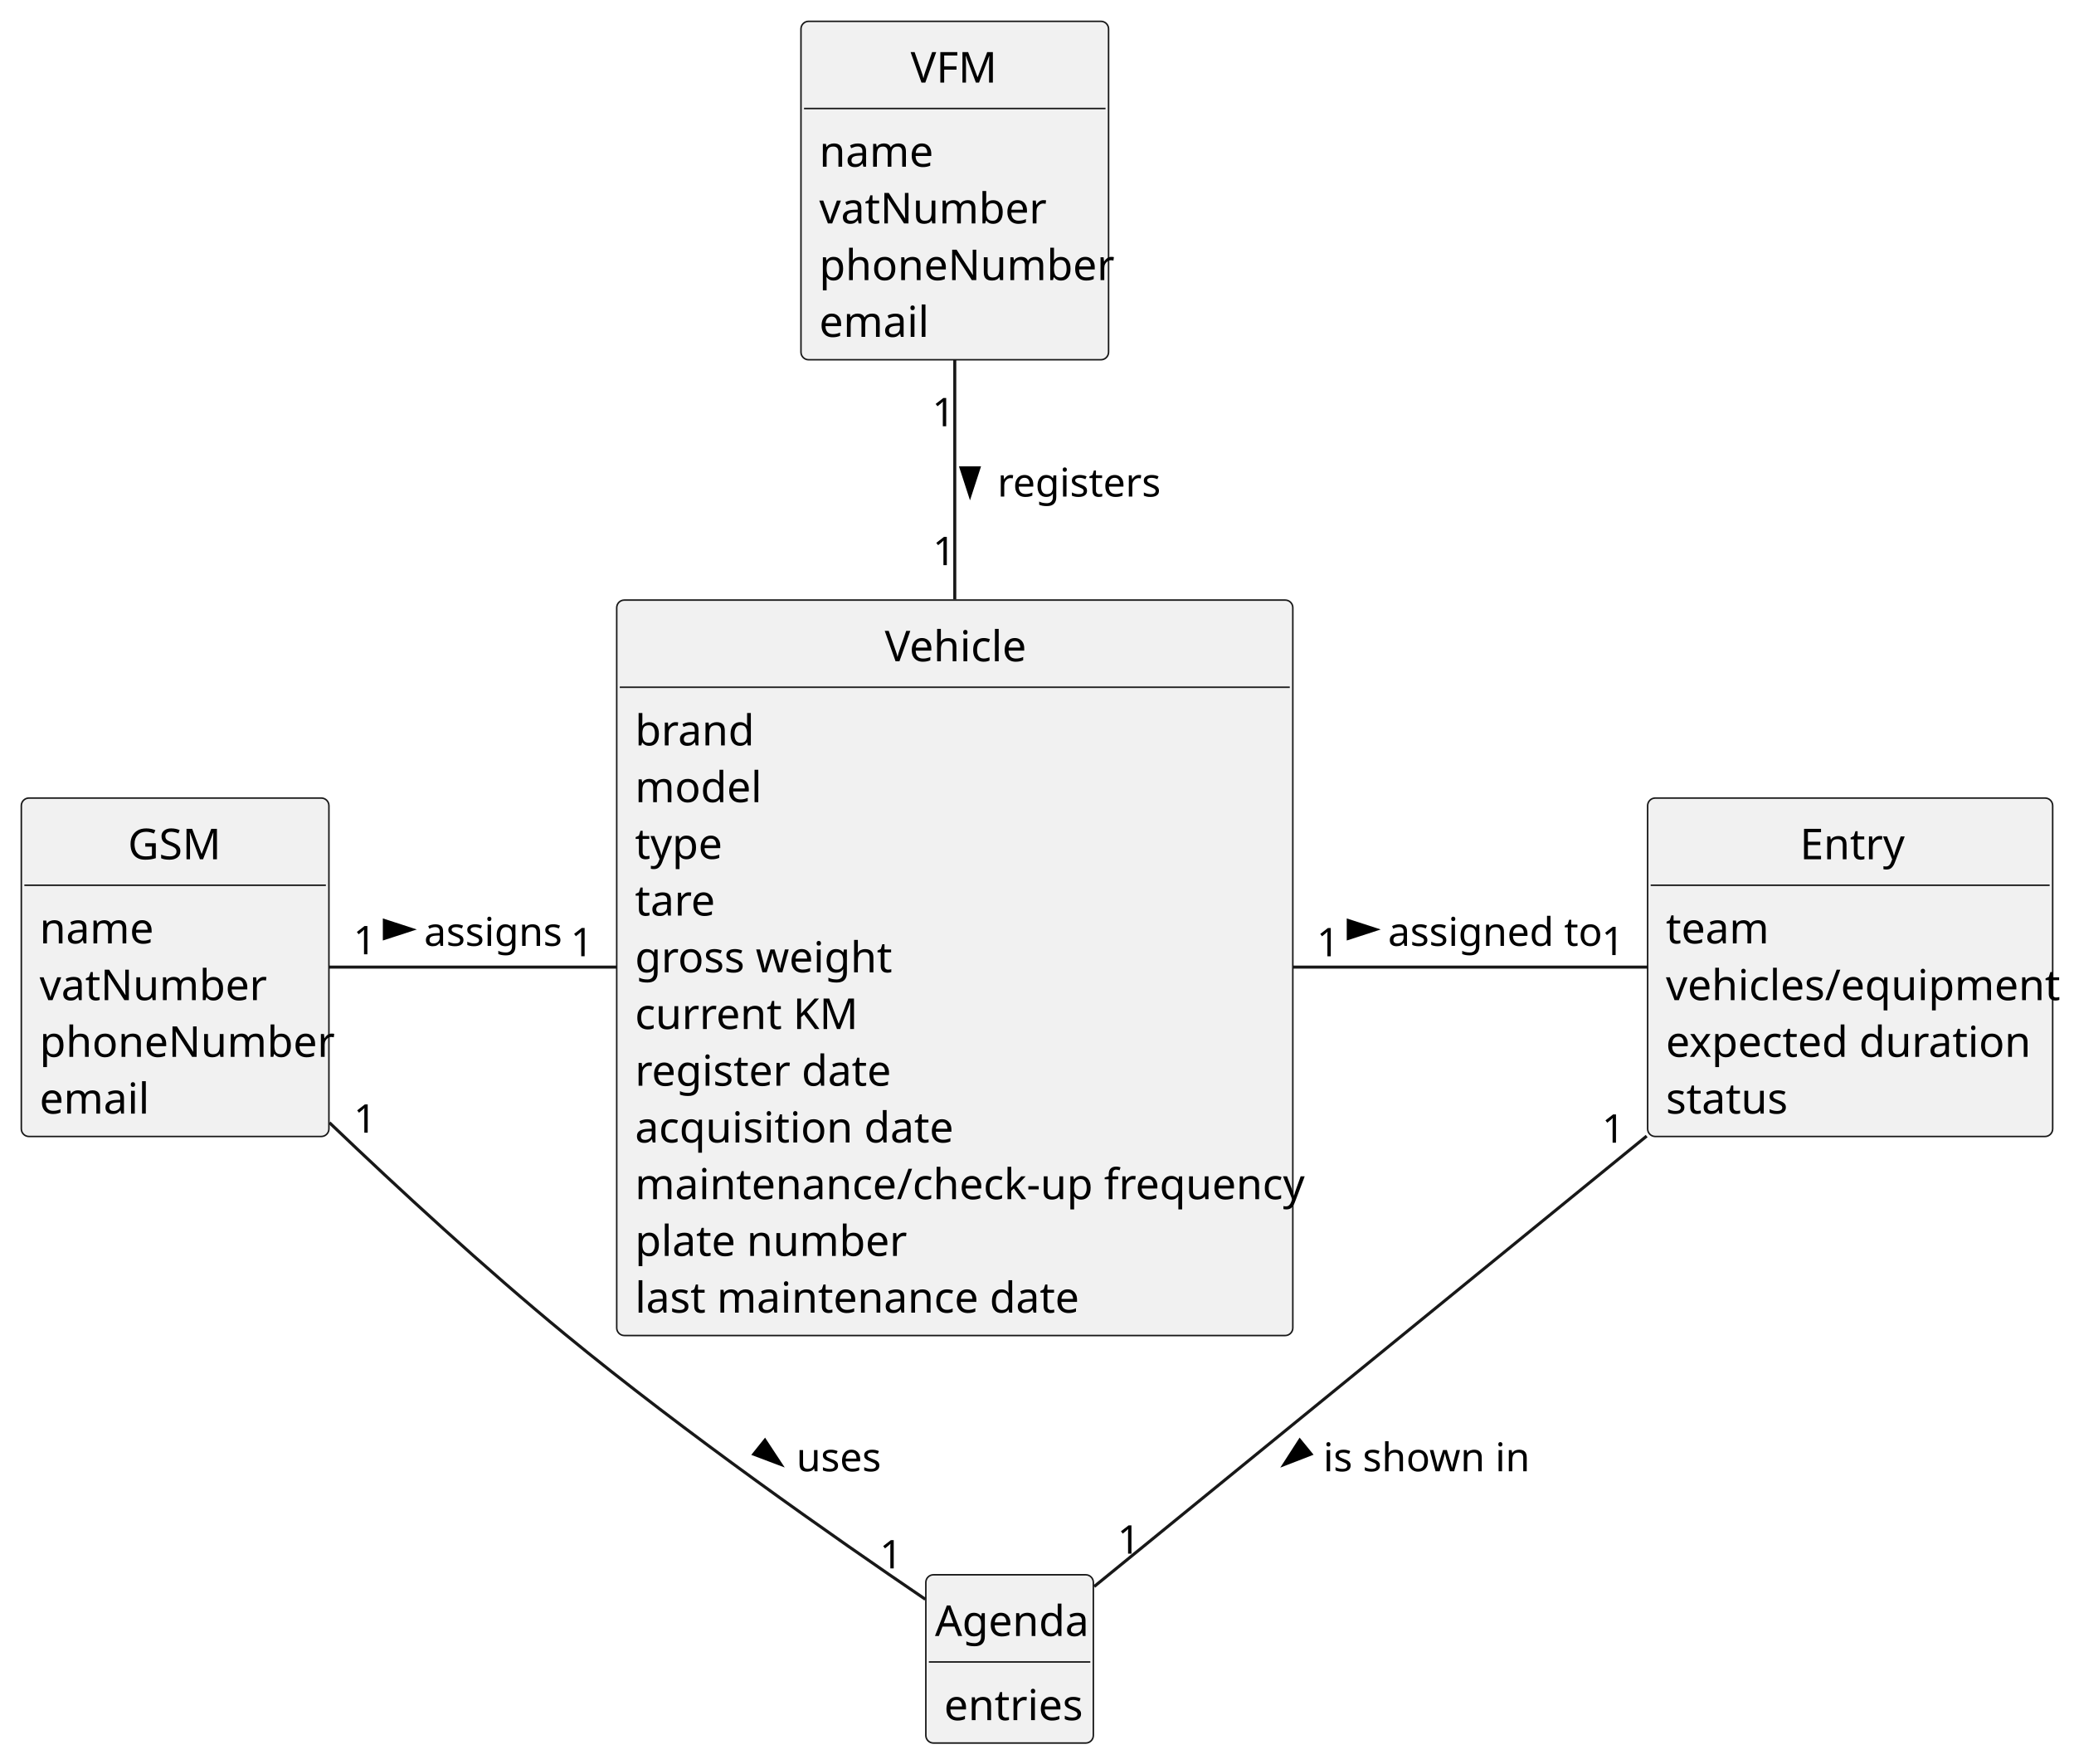
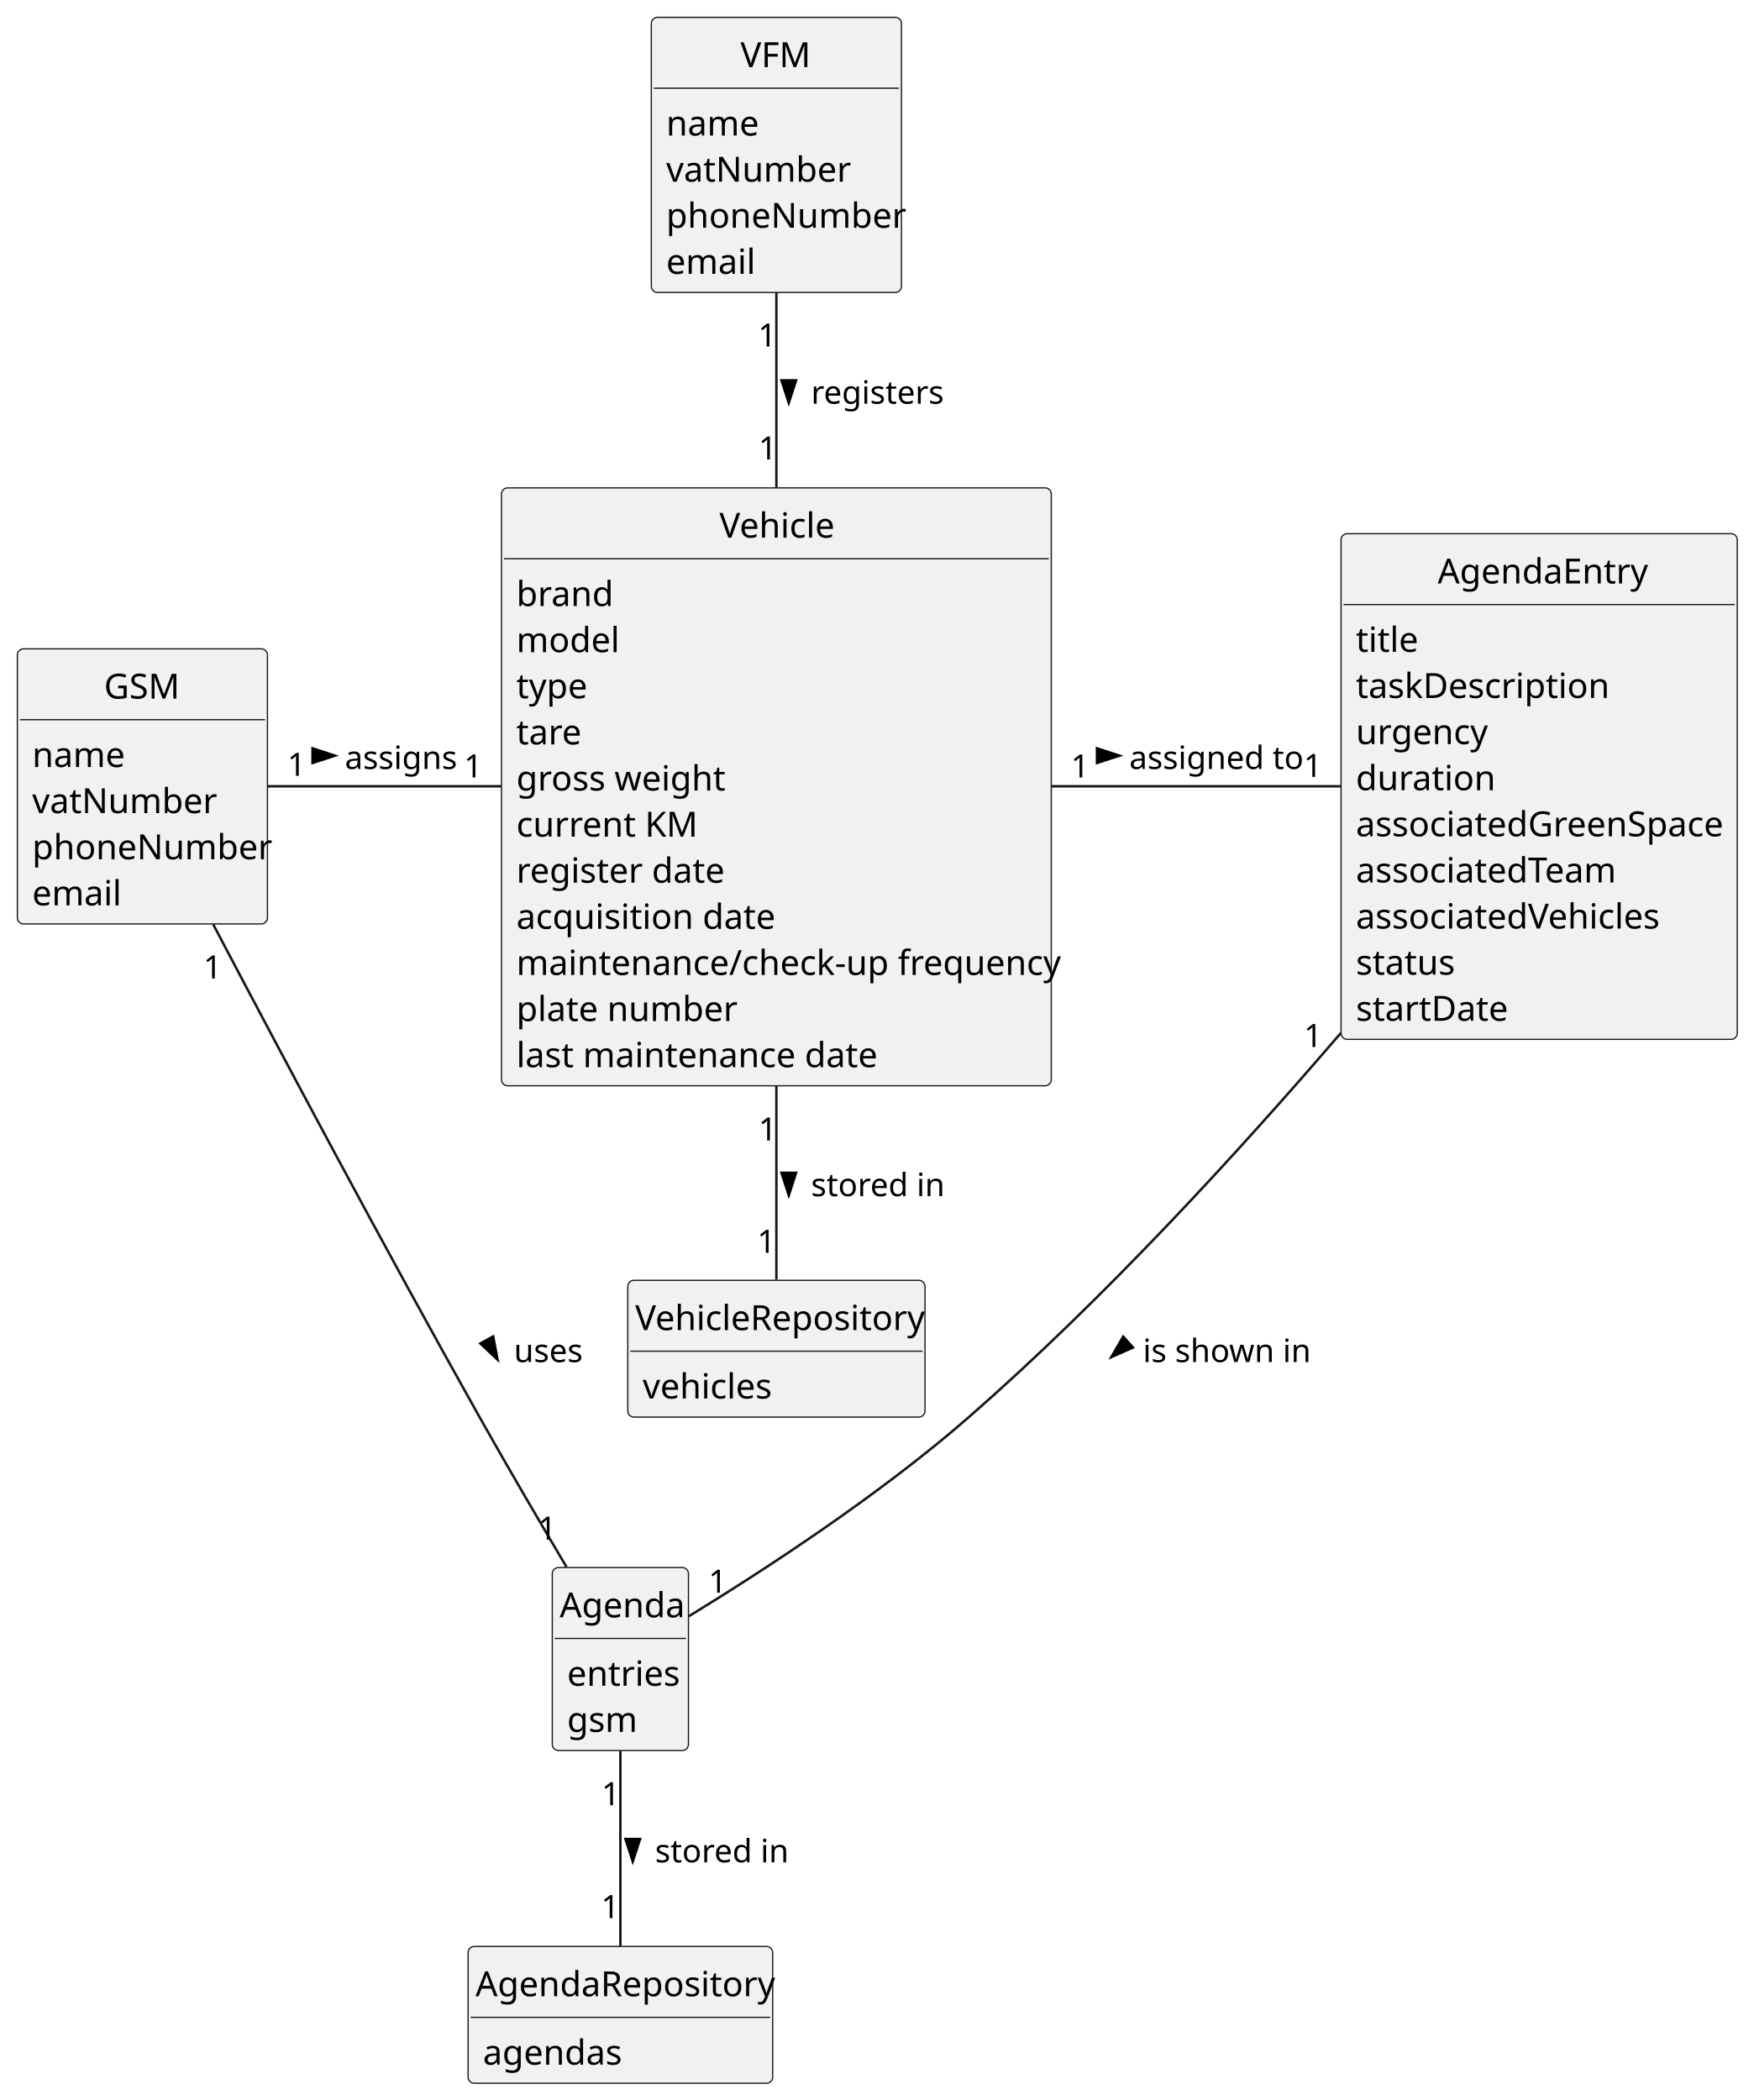
- <svg xmlns="http://www.w3.org/2000/svg" contentStyleType="text/css" height="579px" preserveAspectRatio="none" style="width:681px;height:579px;background:#FFFFFF;" version="1.1" viewBox="0 0 681 579" width="681px" zoomAndPan="magnify">
+ <svg xmlns="http://www.w3.org/2000/svg" contentStyleType="text/css" height="848px" preserveAspectRatio="none" style="width:708px;height:848px;background:#FFFFFF;" version="1.1" viewBox="0 0 708 848" width="708px" zoomAndPan="magnify">
  <defs />
  <g>
    <g id="elem_GSM">
      <rect codeLine="18" fill="#F1F1F1" height="111.106" id="GSM" rx="2.5" ry="2.5" style="stroke:#181818;stroke-width:0.5;" width="101" x="7" y="262" />
      <text fill="#000000" font-family="sans-serif" font-size="14" lengthAdjust="spacing" textLength="31" x="42" y="282.107">GSM</text>
      <line style="stroke:#181818;stroke-width:0.5;" x1="8" x2="107" y1="290.621" y2="290.621" />
      <text fill="#000000" font-family="sans-serif" font-size="14" lengthAdjust="spacing" textLength="35" x="13" y="309.728">name</text>
      <text fill="#000000" font-family="sans-serif" font-size="14" lengthAdjust="spacing" textLength="68" x="13" y="328.35">vatNumber</text>
      <text fill="#000000" font-family="sans-serif" font-size="14" lengthAdjust="spacing" textLength="89" x="13" y="346.971">phoneNumber</text>
      <text fill="#000000" font-family="sans-serif" font-size="14" lengthAdjust="spacing" textLength="33" x="13" y="365.592">email</text>
    </g>
    <g id="elem_VFM">
      <rect codeLine="25" fill="#F1F1F1" height="111.106" id="VFM" rx="2.5" ry="2.5" style="stroke:#181818;stroke-width:0.5;" width="101" x="263" y="7" />
      <text fill="#000000" font-family="sans-serif" font-size="14" lengthAdjust="spacing" textLength="29" x="299" y="27.107">VFM</text>
      <line style="stroke:#181818;stroke-width:0.5;" x1="264" x2="363" y1="35.621" y2="35.621" />
      <text fill="#000000" font-family="sans-serif" font-size="14" lengthAdjust="spacing" textLength="35" x="269" y="54.728">name</text>
      <text fill="#000000" font-family="sans-serif" font-size="14" lengthAdjust="spacing" textLength="68" x="269" y="73.35">vatNumber</text>
      <text fill="#000000" font-family="sans-serif" font-size="14" lengthAdjust="spacing" textLength="89" x="269" y="91.971">phoneNumber</text>
      <text fill="#000000" font-family="sans-serif" font-size="14" lengthAdjust="spacing" textLength="33" x="269" y="110.592">email</text>
    </g>
    <g id="elem_Vehicle">
      <rect codeLine="32" fill="#F1F1F1" height="241.453" id="Vehicle" rx="2.5" ry="2.5" style="stroke:#181818;stroke-width:0.5;" width="222" x="202.5" y="197" />
      <text fill="#000000" font-family="sans-serif" font-size="14" lengthAdjust="spacing" textLength="46" x="290.5" y="217.107">Vehicle</text>
      <line style="stroke:#181818;stroke-width:0.5;" x1="203.5" x2="423.5" y1="225.621" y2="225.621" />
      <text fill="#000000" font-family="sans-serif" font-size="14" lengthAdjust="spacing" textLength="37" x="208.5" y="244.728">brand</text>
      <text fill="#000000" font-family="sans-serif" font-size="14" lengthAdjust="spacing" textLength="38" x="208.5" y="263.35">model</text>
      <text fill="#000000" font-family="sans-serif" font-size="14" lengthAdjust="spacing" textLength="27" x="208.5" y="281.971">type</text>
      <text fill="#000000" font-family="sans-serif" font-size="14" lengthAdjust="spacing" textLength="25" x="208.5" y="300.592">tare</text>
      <text fill="#000000" font-family="sans-serif" font-size="14" lengthAdjust="spacing" textLength="79" x="208.5" y="319.213">gross weight</text>
      <text fill="#000000" font-family="sans-serif" font-size="14" lengthAdjust="spacing" textLength="69" x="208.5" y="337.834">current KM</text>
      <text fill="#000000" font-family="sans-serif" font-size="14" lengthAdjust="spacing" textLength="80" x="208.5" y="356.455">register date</text>
      <text fill="#000000" font-family="sans-serif" font-size="14" lengthAdjust="spacing" textLength="99" x="208.5" y="375.076">acquisition date</text>
      <text fill="#000000" font-family="sans-serif" font-size="14" lengthAdjust="spacing" textLength="210" x="208.5" y="393.697">maintenance/check-up frequency</text>
      <text fill="#000000" font-family="sans-serif" font-size="14" lengthAdjust="spacing" textLength="83" x="208.5" y="412.318">plate number</text>
      <text fill="#000000" font-family="sans-serif" font-size="14" lengthAdjust="spacing" textLength="139" x="208.5" y="430.94">last maintenance date</text>
    </g>
-     <g id="elem_Entry">
-       <rect codeLine="46" fill="#F1F1F1" height="111.106" id="Entry" rx="2.5" ry="2.5" style="stroke:#181818;stroke-width:0.5;" width="133" x="541" y="262" />
-       <text fill="#000000" font-family="sans-serif" font-size="14" lengthAdjust="spacing" textLength="33" x="591" y="282.107">Entry</text>
-       <line style="stroke:#181818;stroke-width:0.5;" x1="542" x2="673" y1="290.621" y2="290.621" />
-       <text fill="#000000" font-family="sans-serif" font-size="14" lengthAdjust="spacing" textLength="31" x="547" y="309.728">team</text>
-       <text fill="#000000" font-family="sans-serif" font-size="14" lengthAdjust="spacing" textLength="121" x="547" y="328.35">vehicles/equipment</text>
-       <text fill="#000000" font-family="sans-serif" font-size="14" lengthAdjust="spacing" textLength="113" x="547" y="346.971">expected duration</text>
-       <text fill="#000000" font-family="sans-serif" font-size="14" lengthAdjust="spacing" textLength="38" x="547" y="365.592">status</text>
+     <g id="elem_VehicleRepository">
+       <rect codeLine="46" fill="#F1F1F1" height="55.242" id="VehicleRepository" rx="2.5" ry="2.5" style="stroke:#181818;stroke-width:0.5;" width="120" x="253.5" y="517" />
+       <text fill="#000000" font-family="sans-serif" font-size="14" lengthAdjust="spacing" textLength="114" x="256.5" y="537.107">VehicleRepository</text>
+       <line style="stroke:#181818;stroke-width:0.5;" x1="254.5" x2="372.5" y1="545.621" y2="545.621" />
+       <text fill="#000000" font-family="sans-serif" font-size="14" lengthAdjust="spacing" textLength="51" x="259.5" y="564.729">vehicles</text>
+     </g>
+     <g id="elem_AgendaEntry">
+       <rect codeLine="50" fill="#F1F1F1" height="204.211" id="AgendaEntry" rx="2.5" ry="2.5" style="stroke:#181818;stroke-width:0.5;" width="160" x="541.5" y="215.5" />
+       <text fill="#000000" font-family="sans-serif" font-size="14" lengthAdjust="spacing" textLength="82" x="580.5" y="235.607">AgendaEntry</text>
+       <line style="stroke:#181818;stroke-width:0.5;" x1="542.5" x2="700.5" y1="244.121" y2="244.121" />
+       <text fill="#000000" font-family="sans-serif" font-size="14" lengthAdjust="spacing" textLength="22" x="547.5" y="263.228">title</text>
+       <text fill="#000000" font-family="sans-serif" font-size="14" lengthAdjust="spacing" textLength="97" x="547.5" y="281.85">taskDescription</text>
+       <text fill="#000000" font-family="sans-serif" font-size="14" lengthAdjust="spacing" textLength="51" x="547.5" y="300.471">urgency</text>
+       <text fill="#000000" font-family="sans-serif" font-size="14" lengthAdjust="spacing" textLength="52" x="547.5" y="319.092">duration</text>
+       <text fill="#000000" font-family="sans-serif" font-size="14" lengthAdjust="spacing" textLength="148" x="547.5" y="337.713">associatedGreenSpace</text>
+       <text fill="#000000" font-family="sans-serif" font-size="14" lengthAdjust="spacing" textLength="104" x="547.5" y="356.334">associatedTeam</text>
+       <text fill="#000000" font-family="sans-serif" font-size="14" lengthAdjust="spacing" textLength="121" x="547.5" y="374.955">associatedVehicles</text>
+       <text fill="#000000" font-family="sans-serif" font-size="14" lengthAdjust="spacing" textLength="38" x="547.5" y="393.576">status</text>
+       <text fill="#000000" font-family="sans-serif" font-size="14" lengthAdjust="spacing" textLength="58" x="547.5" y="412.197">startDate</text>
    </g>
    <g id="elem_Agenda">
-       <rect codeLine="53" fill="#F1F1F1" height="55.242" id="Agenda" rx="2.5" ry="2.5" style="stroke:#181818;stroke-width:0.5;" width="55" x="304" y="517" />
-       <text fill="#000000" font-family="sans-serif" font-size="14" lengthAdjust="spacing" textLength="49" x="307" y="537.107">Agenda</text>
-       <line style="stroke:#181818;stroke-width:0.5;" x1="305" x2="358" y1="545.621" y2="545.621" />
-       <text fill="#000000" font-family="sans-serif" font-size="14" lengthAdjust="spacing" textLength="43" x="310" y="564.729">entries</text>
+       <rect codeLine="62" fill="#F1F1F1" height="73.863" id="Agenda" rx="2.5" ry="2.5" style="stroke:#181818;stroke-width:0.5;" width="55" x="223" y="633" />
+       <text fill="#000000" font-family="sans-serif" font-size="14" lengthAdjust="spacing" textLength="49" x="226" y="653.107">Agenda</text>
+       <line style="stroke:#181818;stroke-width:0.5;" x1="224" x2="277" y1="661.621" y2="661.621" />
+       <text fill="#000000" font-family="sans-serif" font-size="14" lengthAdjust="spacing" textLength="43" x="229" y="680.729">entries</text>
+       <text fill="#000000" font-family="sans-serif" font-size="14" lengthAdjust="spacing" textLength="26" x="229" y="699.35">gsm</text>
+     </g>
+     <g id="elem_AgendaRepository">
+       <rect codeLine="67" fill="#F1F1F1" height="55.242" id="AgendaRepository" rx="2.5" ry="2.5" style="stroke:#181818;stroke-width:0.5;" width="123" x="189" y="786" />
+       <text fill="#000000" font-family="sans-serif" font-size="14" lengthAdjust="spacing" textLength="117" x="192" y="806.107">AgendaRepository</text>
+       <line style="stroke:#181818;stroke-width:0.5;" x1="190" x2="311" y1="814.621" y2="814.621" />
+       <text fill="#000000" font-family="sans-serif" font-size="14" lengthAdjust="spacing" textLength="55" x="195" y="833.729">agendas</text>
    </g>
    <g id="link_VFM_Vehicle">
-       <path codeLine="63" d="M313.5,118.09 C313.5,141.26 313.5,169.24 313.5,196.8 " fill="none" id="VFM-Vehicle" style="stroke:#181818;stroke-width:1.0;" />
+       <path codeLine="77" d="M313.5,118.09 C313.5,141.26 313.5,169.24 313.5,196.8 " fill="none" id="VFM-Vehicle" style="stroke:#181818;stroke-width:1.0;" />
      <polygon fill="#000000" points="318.5,162.645,321.439,153.6,315.561,153.6,318.5,162.645" style="stroke:#000000;stroke-width:1.0;" />
      <text fill="#000000" font-family="sans-serif" font-size="13" lengthAdjust="spacing" textLength="50" x="327.5" y="163.028">registers</text>
      <text fill="#000000" font-family="sans-serif" font-size="13" lengthAdjust="spacing" textLength="7" x="306.073" y="139.941">1</text>
      <text fill="#000000" font-family="sans-serif" font-size="13" lengthAdjust="spacing" textLength="7" x="306.276" y="185.546">1</text>
    </g>
    <g id="link_GSM_Vehicle">
-       <path codeLine="64" d="M108.08,317.5 C135.11,317.5 169.52,317.5 202.41,317.5 " fill="none" id="GSM-Vehicle" style="stroke:#181818;stroke-width:1.0;" />
+       <path codeLine="78" d="M108.08,317.5 C135.11,317.5 169.52,317.5 202.41,317.5 " fill="none" id="GSM-Vehicle" style="stroke:#181818;stroke-width:1.0;" />
      <polygon fill="#000000" points="135.25,305.146,126.205,302.207,126.205,308.084,135.25,305.146" style="stroke:#000000;stroke-width:1.0;" />
      <text fill="#000000" font-family="sans-serif" font-size="13" lengthAdjust="spacing" textLength="45" x="139.25" y="310.528">assigns</text>
      <text fill="#000000" font-family="sans-serif" font-size="13" lengthAdjust="spacing" textLength="7" x="116.023" y="313.293">1</text>
      <text fill="#000000" font-family="sans-serif" font-size="13" lengthAdjust="spacing" textLength="7" x="187.353" y="313.925">1</text>
    </g>
-     <g id="link_Vehicle_Entry">
-       <path codeLine="65" d="M424.65,317.5 C463.84,317.5 506.65,317.5 540.98,317.5 " fill="none" id="Vehicle-Entry" style="stroke:#181818;stroke-width:1.0;" />
-       <polygon fill="#000000" points="451.75,305.146,442.705,302.207,442.705,308.084,451.75,305.146" style="stroke:#000000;stroke-width:1.0;" />
-       <text fill="#000000" font-family="sans-serif" font-size="13" lengthAdjust="spacing" textLength="67" x="455.75" y="310.528">assigned to</text>
-       <text fill="#000000" font-family="sans-serif" font-size="13" lengthAdjust="spacing" textLength="7" x="432.353" y="313.952">1</text>
-       <text fill="#000000" font-family="sans-serif" font-size="13" lengthAdjust="spacing" textLength="7" x="525.884" y="313.556">1</text>
+     <g id="link_Vehicle_AgendaEntry">
+       <path codeLine="79" d="M424.7,317.5 C463.29,317.5 505.79,317.5 541.38,317.5 " fill="none" id="Vehicle-AgendaEntry" style="stroke:#181818;stroke-width:1.0;" />
+       <polygon fill="#000000" points="452,305.146,442.955,302.207,442.955,308.084,452,305.146" style="stroke:#000000;stroke-width:1.0;" />
+       <text fill="#000000" font-family="sans-serif" font-size="13" lengthAdjust="spacing" textLength="67" x="456" y="310.528">assigned to</text>
+       <text fill="#000000" font-family="sans-serif" font-size="13" lengthAdjust="spacing" textLength="7" x="432.406" y="313.952">1</text>
+       <text fill="#000000" font-family="sans-serif" font-size="13" lengthAdjust="spacing" textLength="7" x="526.41" y="313.722">1</text>
+     </g>
+     <g id="link_Vehicle_VehicleRepository">
+       <path codeLine="80" d="M313.5,438.25 C313.5,467.84 313.5,496.77 313.5,516.78 " fill="none" id="Vehicle-VehicleRepository" style="stroke:#181818;stroke-width:1.0;" />
+       <polygon fill="#000000" points="318.5,482.646,321.439,473.6,315.561,473.6,318.5,482.646" style="stroke:#000000;stroke-width:1.0;" />
+       <text fill="#000000" font-family="sans-serif" font-size="13" lengthAdjust="spacing" textLength="50" x="327.5" y="483.028">stored in</text>
+       <text fill="#000000" font-family="sans-serif" font-size="13" lengthAdjust="spacing" textLength="7" x="306.276" y="460.553">1</text>
+       <text fill="#000000" font-family="sans-serif" font-size="13" lengthAdjust="spacing" textLength="7" x="305.734" y="505.89">1</text>
    </g>
    <g id="link_GSM_Agenda">
-       <path codeLine="66" d="M108.17,368.57 C131.17,390.56 159.09,416.27 185.5,438 C225.11,470.58 273.89,504.72 303.83,525.04 " fill="none" id="GSM-Agenda" style="stroke:#181818;stroke-width:1.0;" />
-       <polygon fill="#000000" points="256.405,480.768,251.176,472.824,247.505,477.414,256.405,480.768" style="stroke:#000000;stroke-width:1.0;" />
-       <text fill="#000000" font-family="sans-serif" font-size="13" lengthAdjust="spacing" textLength="28" x="261.5" y="483.028">uses</text>
-       <text fill="#000000" font-family="sans-serif" font-size="13" lengthAdjust="spacing" textLength="7" x="116.126" y="371.864">1</text>
-       <text fill="#000000" font-family="sans-serif" font-size="13" lengthAdjust="spacing" textLength="7" x="288.843" y="514.91">1</text>
+       <path codeLine="81" d="M86.07,373.23 C113.19,424.8 155.34,504.07 193.5,572 C204.88,592.26 218,614.65 228.78,632.8 " fill="none" id="GSM-Agenda" style="stroke:#181818;stroke-width:1.0;" />
+       <polygon fill="#000000" points="200.909,549.027,199.126,539.685,193.976,542.517,200.909,549.027" style="stroke:#000000;stroke-width:1.0;" />
+       <text fill="#000000" font-family="sans-serif" font-size="13" lengthAdjust="spacing" textLength="28" x="207.5" y="550.028">uses</text>
+       <text fill="#000000" font-family="sans-serif" font-size="13" lengthAdjust="spacing" textLength="7" x="82.125" y="395.098">1</text>
+       <text fill="#000000" font-family="sans-serif" font-size="13" lengthAdjust="spacing" textLength="7" x="217.288" y="621.726">1</text>
    </g>
-     <g id="link_Entry_Agenda">
-       <path codeLine="67" d="M540.69,372.97 C482.62,420.31 401.39,486.53 359.28,520.86 " fill="none" id="Entry-Agenda" style="stroke:#181818;stroke-width:1.0;" />
-       <polygon fill="#000000" points="421.625,480.805,430.492,477.368,426.778,472.812,421.625,480.805" style="stroke:#000000;stroke-width:1.0;" />
-       <text fill="#000000" font-family="sans-serif" font-size="13" lengthAdjust="spacing" textLength="65" x="434.5" y="483.028">is shown in</text>
-       <text fill="#000000" font-family="sans-serif" font-size="13" lengthAdjust="spacing" textLength="7" x="526" y="375.146">1</text>
-       <text fill="#000000" font-family="sans-serif" font-size="13" lengthAdjust="spacing" textLength="7" x="366.904" y="510.06">1</text>
+     <g id="link_AgendaEntry_Agenda">
+       <path codeLine="82" d="M541.46,417.08 C499.31,466.19 445.3,524.97 391.5,572 C354.92,603.97 307.55,634.67 278.1,652.68 " fill="none" id="AgendaEntry-Agenda" style="stroke:#181818;stroke-width:1.0;" />
+       <polygon fill="#000000" points="448.774,547.979,457.474,544.139,453.555,539.758,448.774,547.979" style="stroke:#000000;stroke-width:1.0;" />
+       <text fill="#000000" font-family="sans-serif" font-size="13" lengthAdjust="spacing" textLength="65" x="461.5" y="550.028">is shown in</text>
+       <text fill="#000000" font-family="sans-serif" font-size="13" lengthAdjust="spacing" textLength="7" x="526.498" y="422.793">1</text>
+       <text fill="#000000" font-family="sans-serif" font-size="13" lengthAdjust="spacing" textLength="7" x="286.069" y="643.147">1</text>
+     </g>
+     <g id="link_Agenda_AgendaRepository">
+       <path codeLine="83" d="M250.5,707.07 C250.5,731.64 250.5,763.61 250.5,785.88 " fill="none" id="Agenda-AgendaRepository" style="stroke:#181818;stroke-width:1.0;" />
+       <polygon fill="#000000" points="255.5,751.645,258.439,742.6,252.561,742.6,255.5,751.645" style="stroke:#000000;stroke-width:1.0;" />
+       <text fill="#000000" font-family="sans-serif" font-size="13" lengthAdjust="spacing" textLength="50" x="264.5" y="752.028">stored in</text>
+       <text fill="#000000" font-family="sans-serif" font-size="13" lengthAdjust="spacing" textLength="7" x="242.898" y="728.967">1</text>
+       <text fill="#000000" font-family="sans-serif" font-size="13" lengthAdjust="spacing" textLength="7" x="242.691" y="774.561">1</text>
    </g>
  </g>
</svg>
